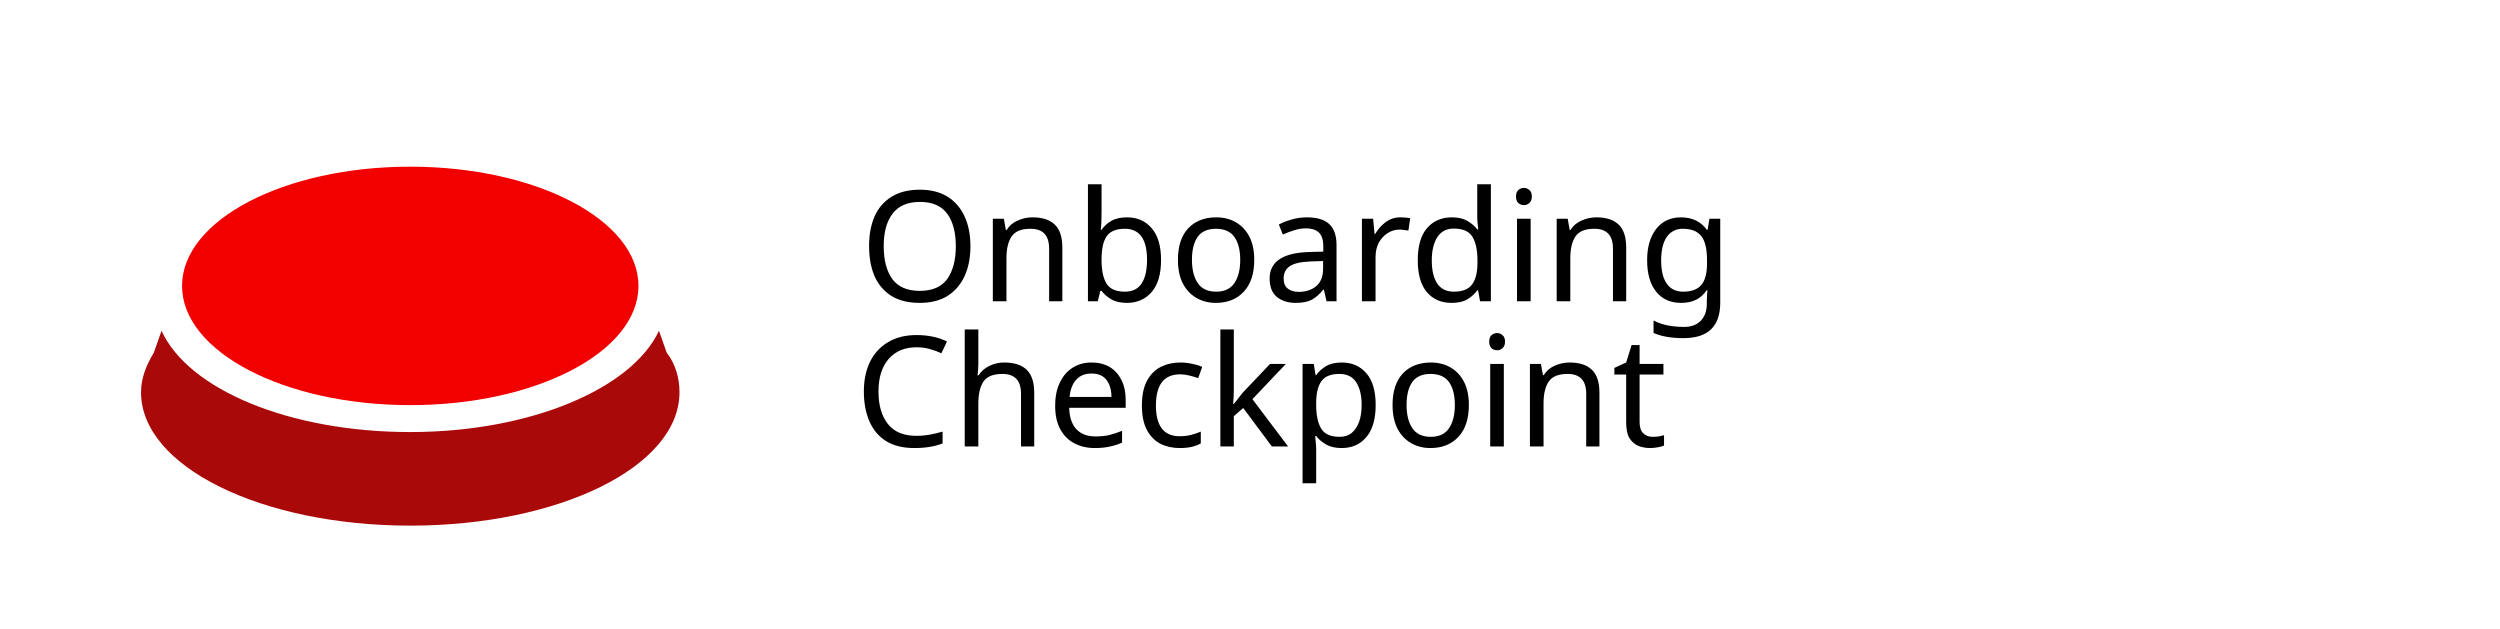
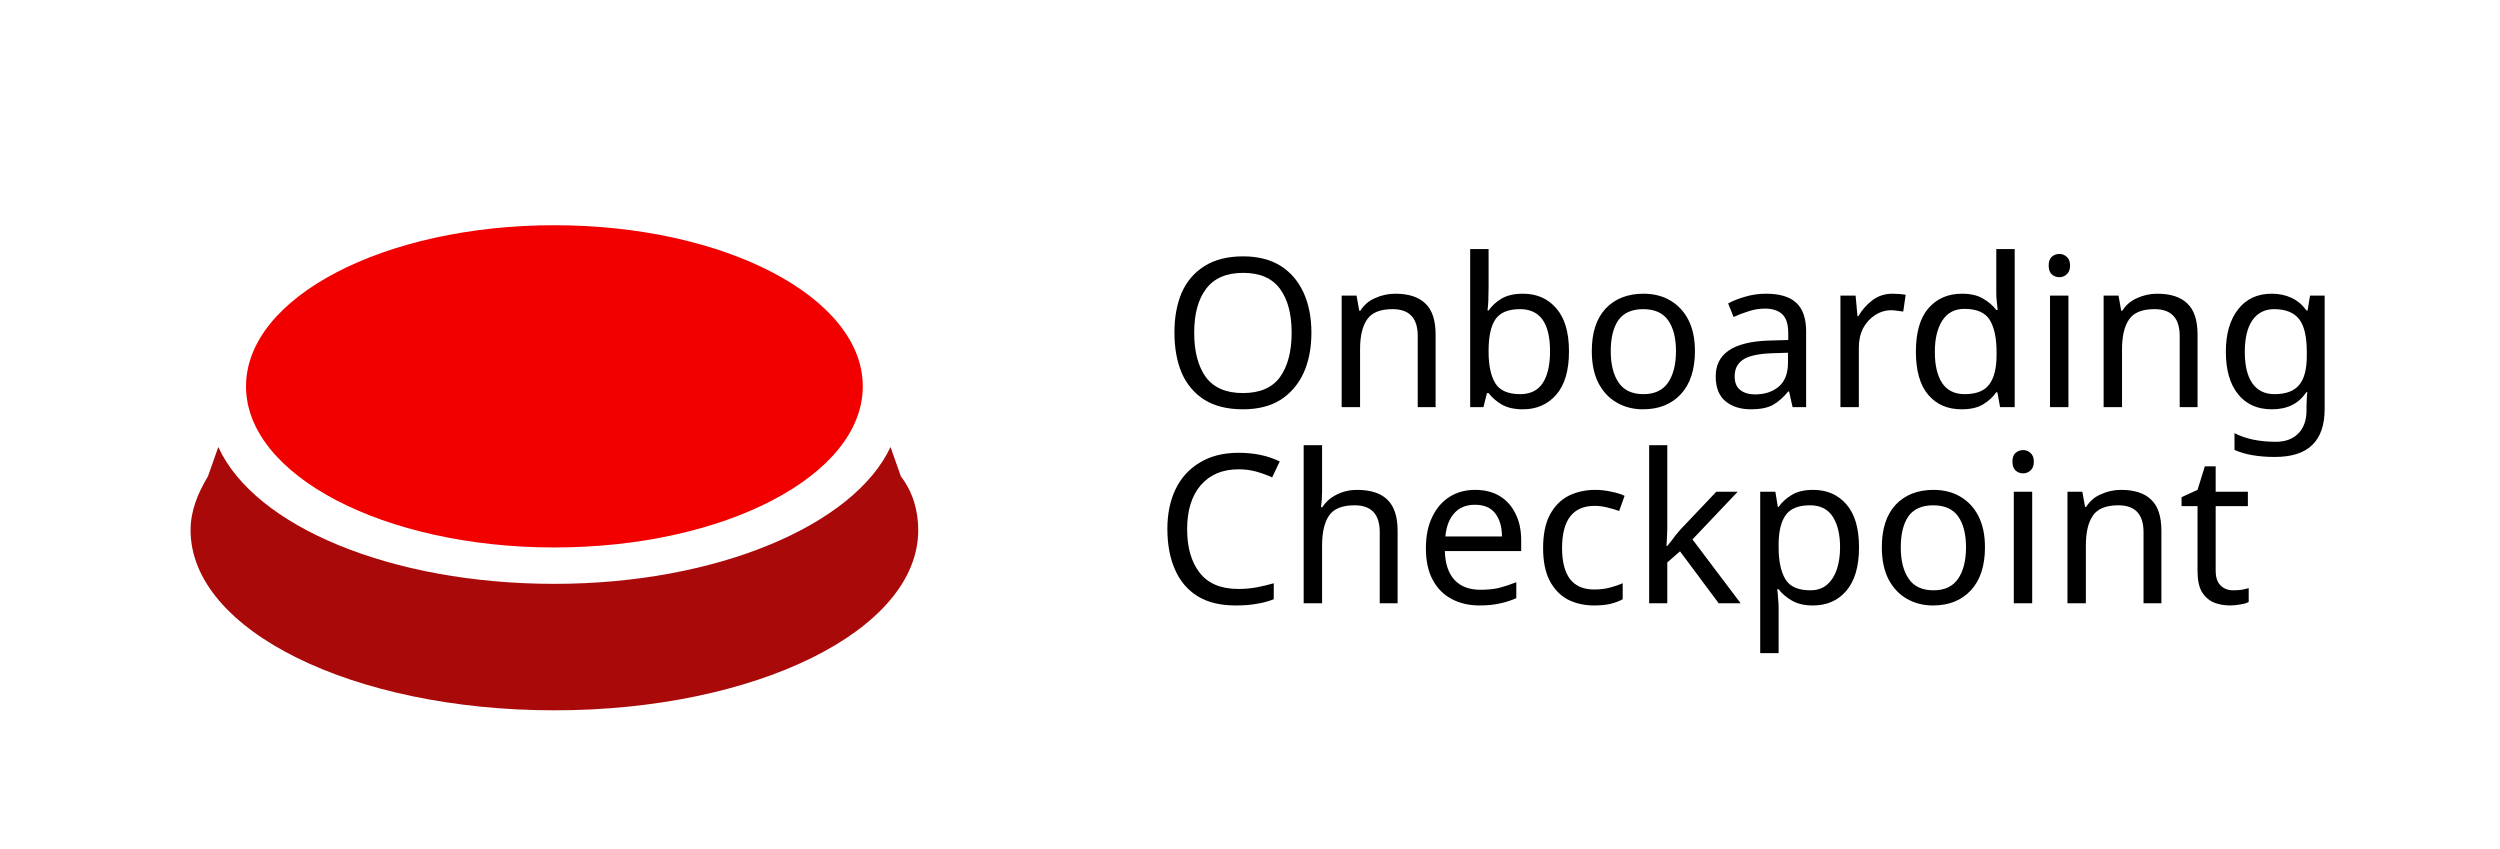
- <svg xmlns="http://www.w3.org/2000/svg" version="1.1" id="Layer_1" x="0px" y="0px" viewBox="0 0 195 49" style="enable-background:new 0 0 195 49;" xml:space="preserve">
+ <svg xmlns="http://www.w3.org/2000/svg" version="1.1" id="Layer_1" x="0px" y="0px" viewBox="0 0 144.3 49" style="enable-background:new 0 0 144.3 49;" xml:space="preserve">
  <style type="text/css">
	.st0{fill-rule:evenodd;clip-rule:evenodd;fill:#AA0909;}
	.st1{fill:#F20000;}
	.st2{font-family:'MyriadPro-Black';}
	.st3{font-size:12px;}
</style>
  <path class="st0" d="M12.6,25.8L12,27.5c-0.6,1-1,2-1,3.1C11,36.4,20.4,41,32,41s21-4.6,21-10.4c0-1.1-0.3-2.2-1-3.1l-0.6-1.7  c-2.1,4.5-10,7.9-19.4,7.9S14.7,30.4,12.6,25.8z" />
  <ellipse class="st1" cx="32" cy="22.3" rx="17.8" ry="9.3" />
  <text transform="matrix(1 0 0 1 67.054 23.5)" class="st2 st3">Onboarding</text>
  <text transform="matrix(1 0 0 1 66.6463 34.8223)" class="st2 st3">Checkpoint</text>
</svg>
